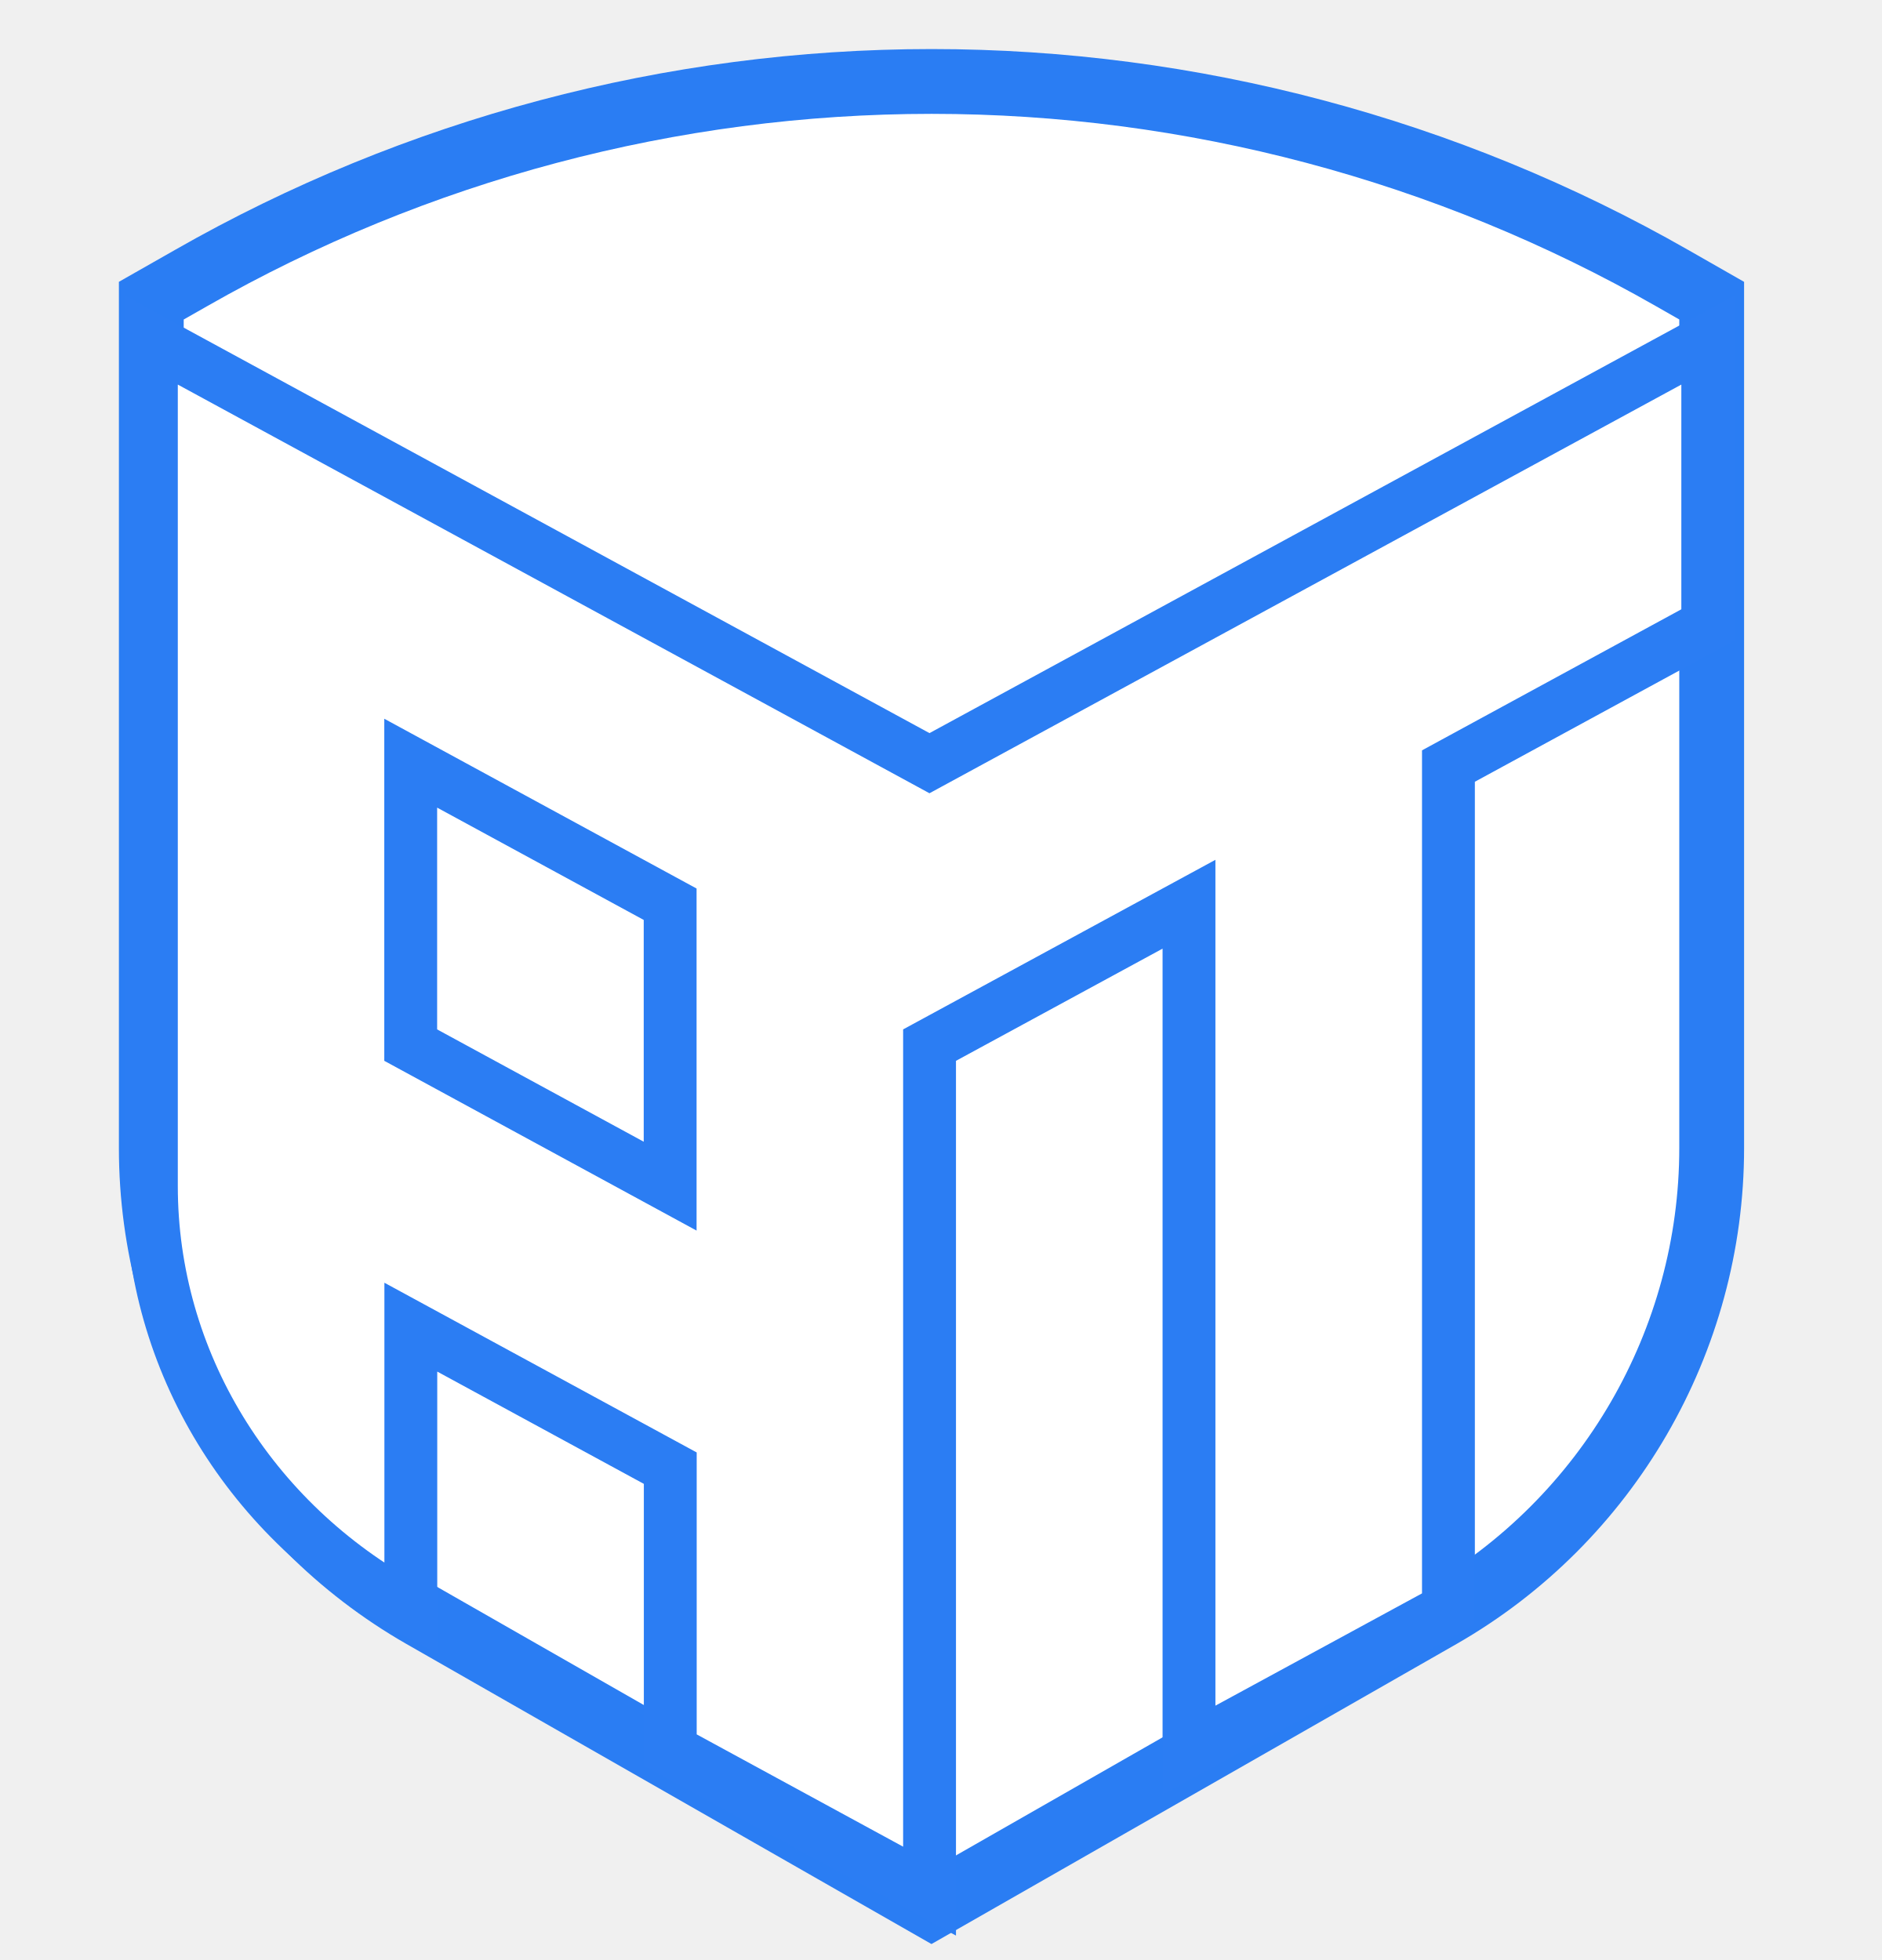
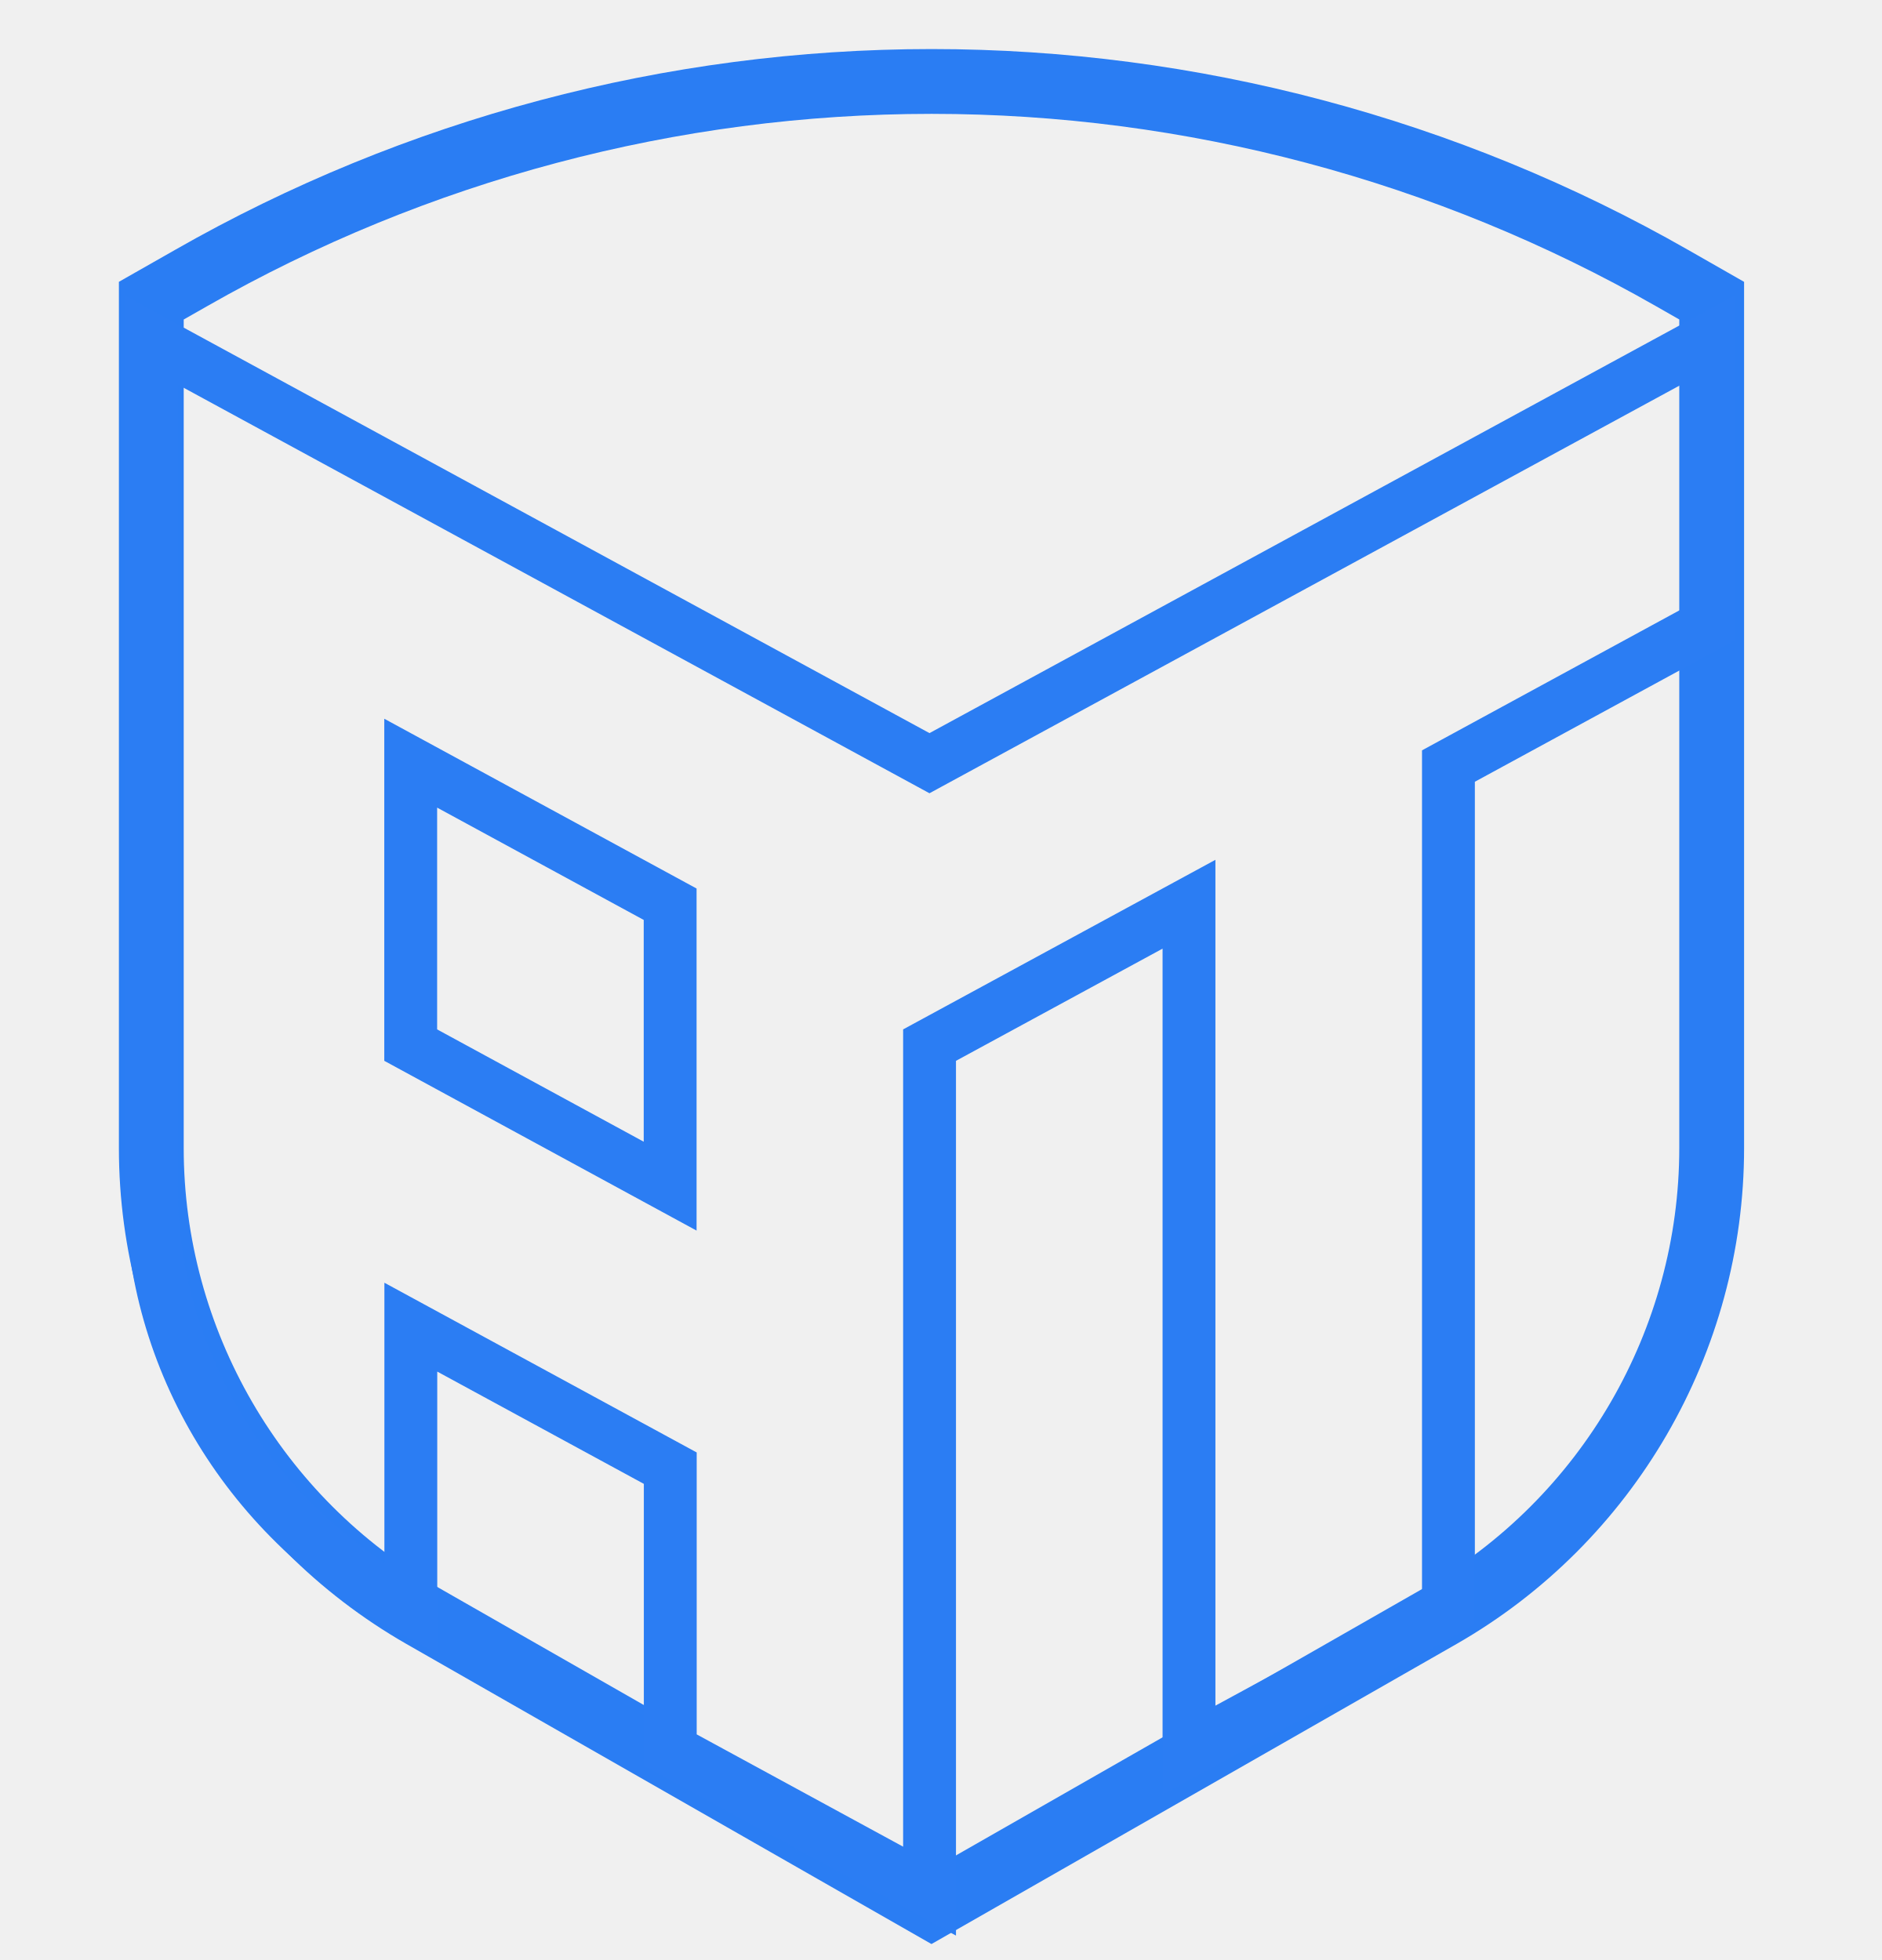
<svg xmlns="http://www.w3.org/2000/svg" viewBox="0,0,48,50" style="enable-background:new 0 0 48 50;" version="1.1">
  <defs />
  <g id="layer0">
-     <path d="M43.656,7.67L43.656,29.289C43.656,34.206 41.006,38.775 36.74,41.22L23.757,48.641L10.775,41.22C6.508,38.775 3.859,34.206 3.859,29.289L3.859,7.67L4.868,7.096C10.612,3.814 17.144,2.078 23.76,2.078C30.375,2.078 36.91,3.814 42.651,7.096L43.656,7.67Z" stroke="#2A7DF3" stroke-width="1.653" fill="#FFFFFF" />
-     <path d="M23.706,19.469L3.861,8.677L3.861,30.259C3.861,34.705 6.364,38.814 10.426,41.022L10.478,41.05L10.478,33.856L17.095,37.453L17.095,44.645L23.708,48.243L23.708,26.661L30.325,23.067L30.325,44.645L36.939,41.05L36.942,41.048L36.942,19.542L43.556,15.944L43.556,8.677L23.706,19.469ZM17.092,30.259L10.475,26.661L10.475,19.469L17.092,23.067L17.092,30.259Z" stroke="#2B7DF3" stroke-width="1.348" fill="#FFFFFF" />
+     <path d="M43.656,7.67L43.656,29.289C43.656,34.206 41.006,38.775 36.74,41.22L23.757,48.641L10.775,41.22C6.508,38.775 3.859,34.206 3.859,29.289L3.859,7.67L4.868,7.096C10.612,3.814 17.144,2.078 23.76,2.078C30.375,2.078 36.91,3.814 42.651,7.096L43.656,7.67Z" stroke="#2A7DF3" stroke-width="1.653" fill="#FFFFFF00" />
+     <path d="M23.706,19.469L3.861,8.677L3.861,30.259C3.861,34.705 6.364,38.814 10.426,41.022L10.478,41.05L10.478,33.856L17.095,37.453L17.095,44.645L23.708,48.243L23.708,26.661L30.325,23.067L30.325,44.645L36.939,41.05L36.942,41.048L36.942,19.542L43.556,15.944L43.556,8.677L23.706,19.469ZM17.092,30.259L10.475,26.661L10.475,19.469L17.092,23.067L17.092,30.259Z" stroke="#2B7DF3" stroke-width="1.348" fill="#FFFFFF00" />
  </g>
</svg>
